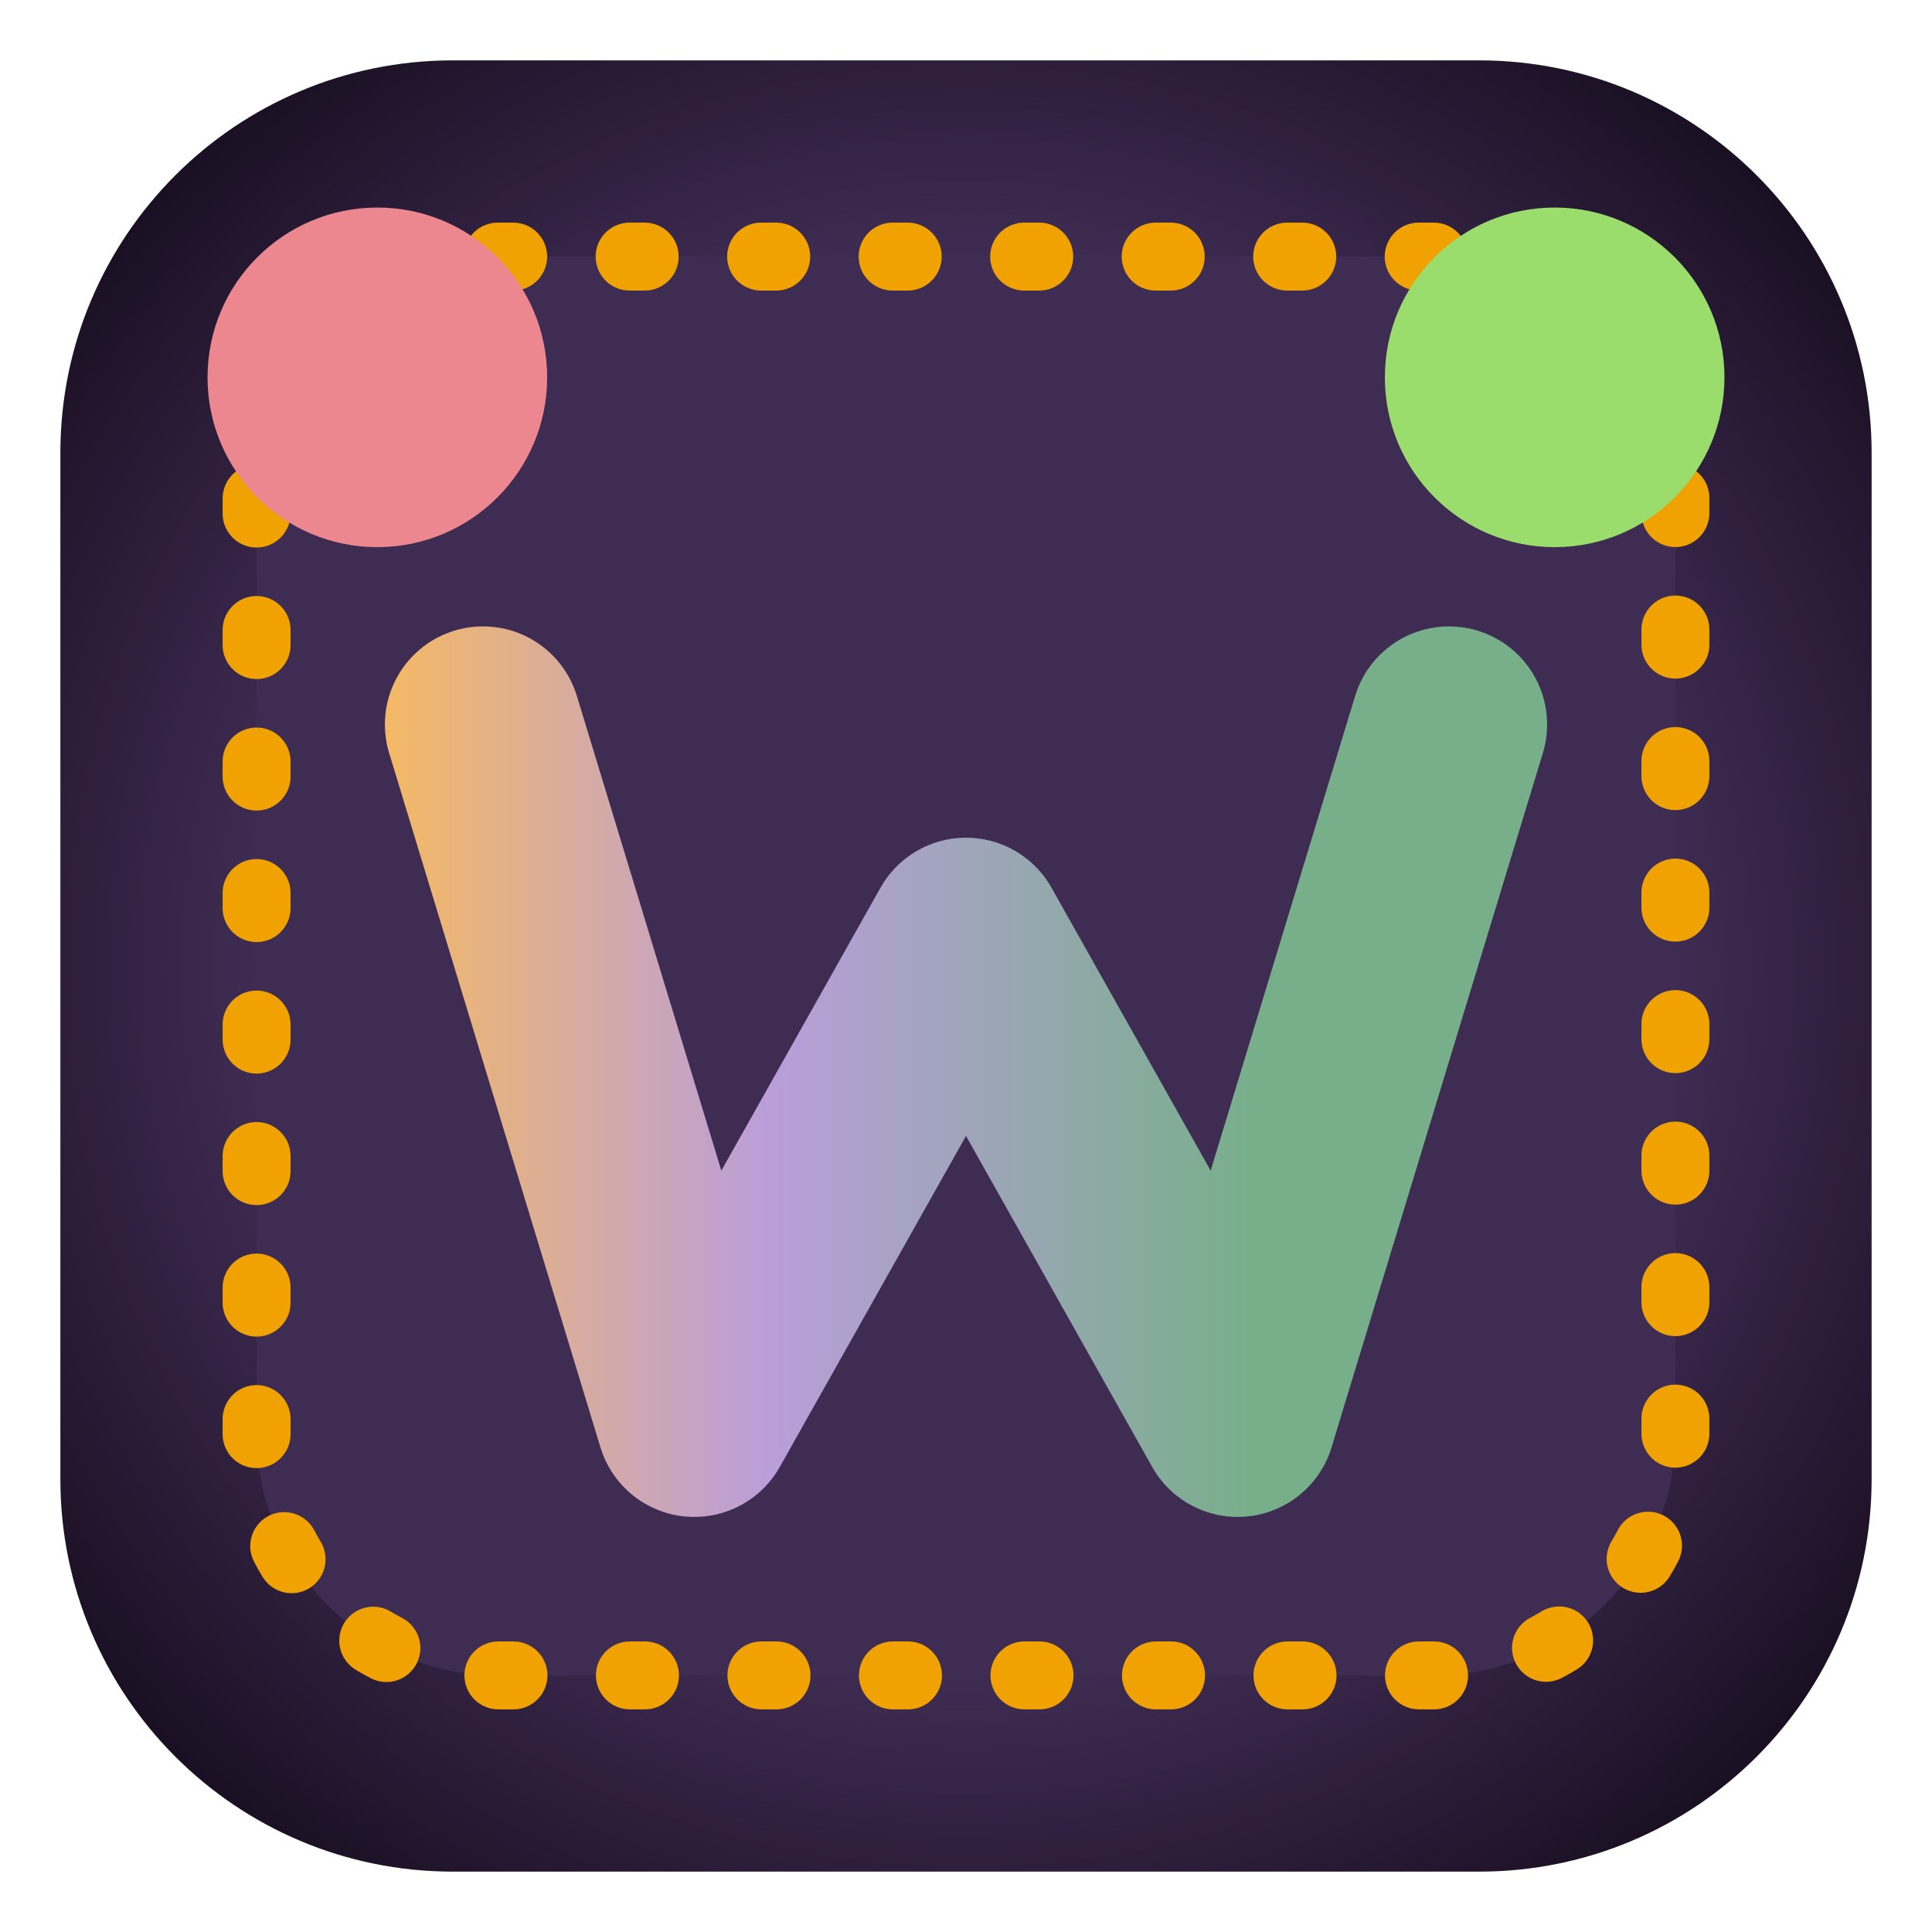
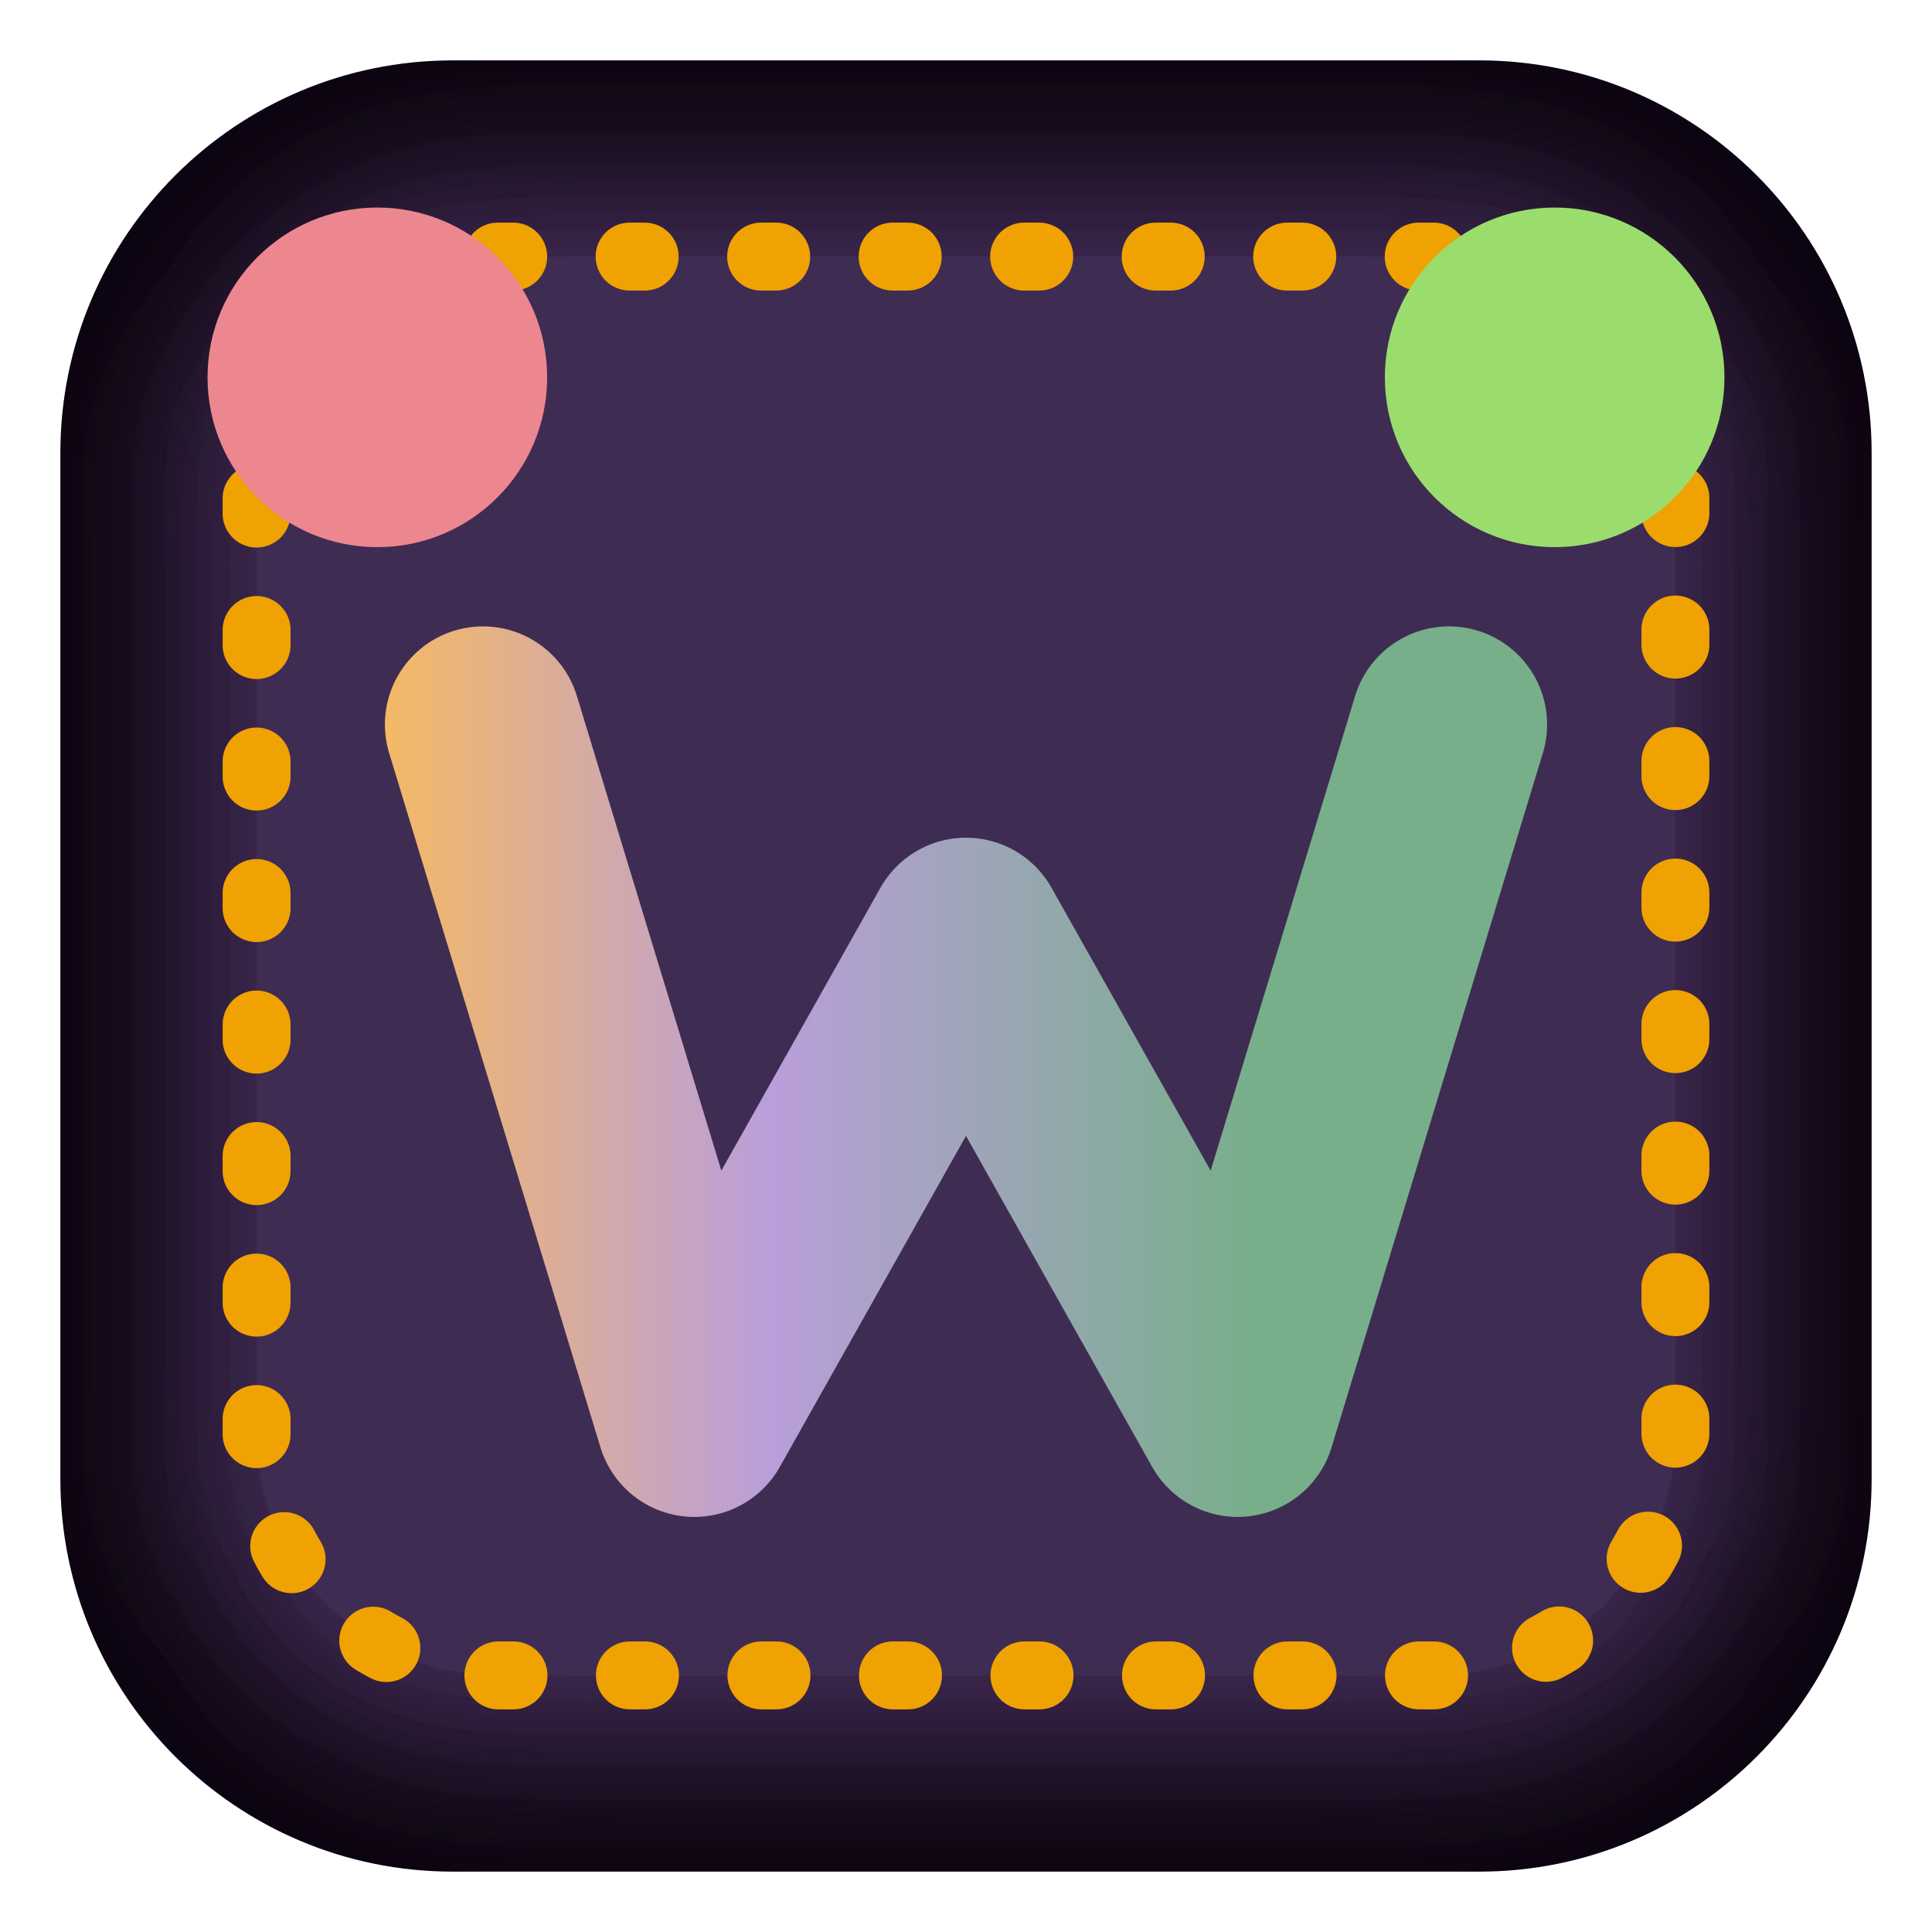
<svg xmlns="http://www.w3.org/2000/svg" width="128" height="128" viewBox="0 0 128 128">
  <defs>
    <linearGradient id="striped" gradientUnits="userSpaceOnUse" x1="25.5" y1="0" x2="102.5" y2="0">
      <stop offset="0" stop-color="#F4B965" />
      <stop offset=".33" stop-color="#BA9EDA" />
      <stop offset=".75" stop-color="#77AF8A" />
      <stop offset="1" stop-color="#77AF8A" />
    </linearGradient>
-     <radialGradient id="band" gradientUnits="userSpaceOnUse" cx="64" cy="64" r="85">
-       <stop offset=".55" stop-color="#3F2C53" />
-       <stop offset="1" stop-color="#0C040F" />
-     </radialGradient>
+     <clipPath id="tile">
+       <rect x="4" y="4" width="120" height="120" rx="26" />
+     </clipPath>
+     <filter id="soft" x="-20%" y="-20%" width="140%" height="140%">
+       <feGaussianBlur stdDeviation="5" />
+     </filter>
  </defs>
-   <rect x="4" y="4" width="120" height="120" rx="26" fill="url(#band)" />
+   <rect x="4" y="4" width="120" height="120" rx="26" fill="#0C040F" />
+   <g clip-path="url(#tile)">
+     <rect x="12" y="12" width="104" height="104" rx="20" fill="#3F2C53" filter="url(#soft)" />
+   </g>
  <rect x="17" y="17" width="94" height="94" rx="16" fill="#3F2C53" />
  <rect x="17" y="17" width="94" height="94" rx="16" fill="none" stroke="#F0A202" stroke-width="4.5" stroke-dasharray="1 7.713" stroke-linecap="round" />
  <path d="M32 48 L46 94 L64 62 L82 94 L96 48" fill="none" stroke="url(#striped)" stroke-width="13" stroke-linecap="round" stroke-linejoin="round" />
  <circle cx="25.0" cy="25.0" r="11.25" fill="#EC8790" />
  <circle cx="103.0" cy="25.0" r="11.25" fill="#9ADD6D" />
</svg>
